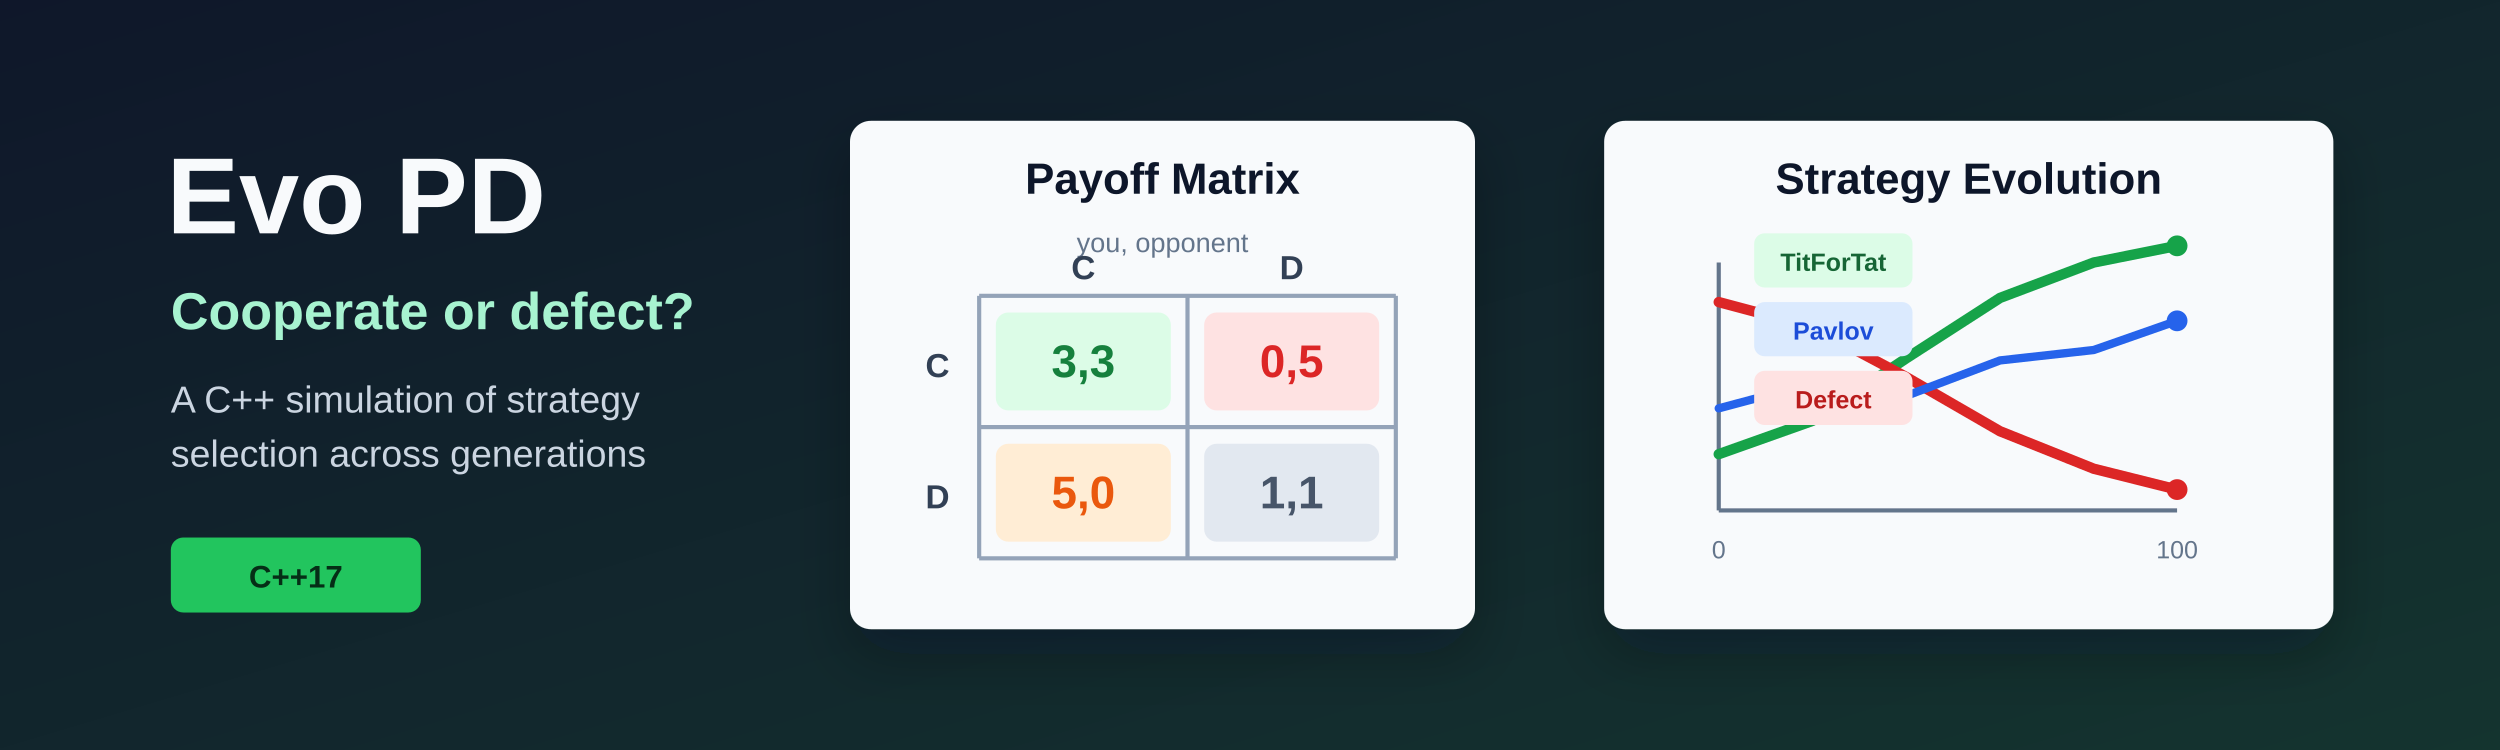
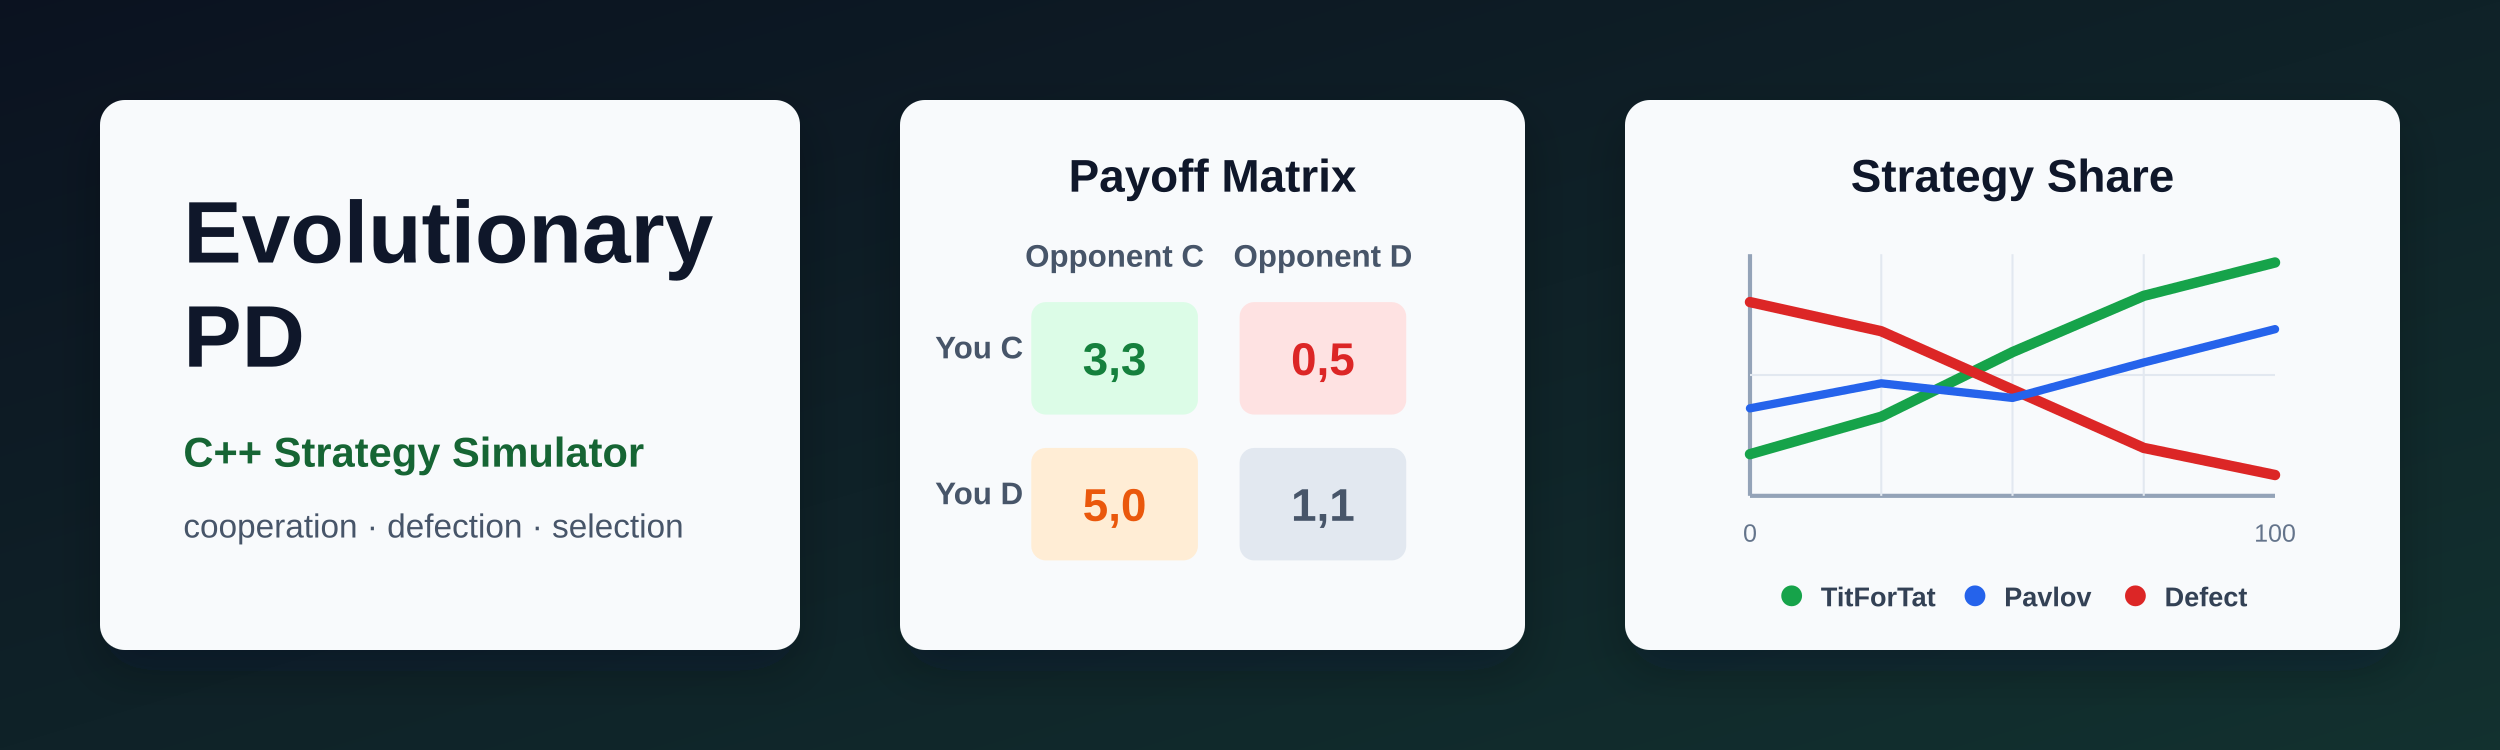
<svg xmlns="http://www.w3.org/2000/svg" width="1200" height="360" viewBox="0 0 1200 360" role="img" aria-labelledby="title desc">
  <defs>
-     <linearGradient id="bg" x1="0" y1="0" x2="1" y2="1">
-       <stop offset="0%" stop-color="#0f172a" />
-       <stop offset="100%" stop-color="#14342f" />
+     <linearGradient id="background" x1="0" y1="0" x2="1" y2="1">
+       <stop offset="0%" stop-color="#0b1220" />
+       <stop offset="100%" stop-color="#12312f" />
    </linearGradient>
-     <filter id="shadow" x="-20%" y="-20%" width="140%" height="140%">
-       <feDropShadow dx="0" dy="12" stdDeviation="14" flood-color="#030712" flood-opacity="0.28" />
+     <filter id="cardShadow" x="-10%" y="-10%" width="120%" height="120%">
+       <feDropShadow dx="0" dy="10" stdDeviation="12" flood-color="#020617" flood-opacity="0.25" />
    </filter>
  </defs>
-   <rect width="1200" height="360" fill="url(#bg)" />
+   <rect width="1200" height="360" fill="url(#background)" />
  <g font-family="Segoe UI, Arial, sans-serif">
-     <text x="80" y="112" font-size="52" font-weight="760" fill="#f8fafc">Evo PD</text>
-     <text x="82" y="158" font-size="25" font-weight="650" fill="#a7f3d0">Cooperate or defect?</text>
-     <text x="82" y="198" font-size="18" fill="#cbd5e1">A C++ simulation of strategy</text>
-     <text x="82" y="224" font-size="18" fill="#cbd5e1">selection across generations</text>
-     <rect x="82" y="258" width="120" height="36" rx="6" fill="#22c55e" />
-     <text x="142" y="282" text-anchor="middle" font-size="15" font-weight="700" fill="#052e16">C++17</text>
+     <rect x="48" y="48" width="336" height="264" rx="12" fill="#f8fafc" filter="url(#cardShadow)" />
+     <text x="88" y="126" font-size="42" font-weight="760" fill="#0f172a">Evolutionary</text>
+     <text x="88" y="176" font-size="42" font-weight="760" fill="#0f172a">PD</text>
+     <text x="88" y="224" font-size="20" font-weight="650" fill="#166534">C++ Strategy Simulator</text>
+     <text x="88" y="258" font-size="16" fill="#475569">cooperation · defection · selection</text>
  </g>
-   <g filter="url(#shadow)" font-family="Segoe UI, Arial, sans-serif">
-     <rect x="408" y="58" width="300" height="244" rx="10" fill="#f8fafc" />
-     <text x="558" y="93" text-anchor="middle" font-size="21" font-weight="750" fill="#0f172a">Payoff Matrix</text>
-     <text x="558" y="121" text-anchor="middle" font-size="13" fill="#64748b">you, opponent</text>
-     <line x1="470" y1="142" x2="670" y2="142" stroke="#94a3b8" stroke-width="2" />
-     <line x1="470" y1="142" x2="470" y2="268" stroke="#94a3b8" stroke-width="2" />
-     <line x1="570" y1="142" x2="570" y2="268" stroke="#94a3b8" stroke-width="2" />
-     <line x1="670" y1="142" x2="670" y2="268" stroke="#94a3b8" stroke-width="2" />
-     <line x1="470" y1="205" x2="670" y2="205" stroke="#94a3b8" stroke-width="2" />
-     <line x1="470" y1="268" x2="670" y2="268" stroke="#94a3b8" stroke-width="2" />
-     <text x="520" y="134" text-anchor="middle" font-size="16" font-weight="700" fill="#334155">C</text>
-     <text x="620" y="134" text-anchor="middle" font-size="16" font-weight="700" fill="#334155">D</text>
-     <text x="450" y="181" text-anchor="middle" font-size="16" font-weight="700" fill="#334155">C</text>
-     <text x="450" y="244" text-anchor="middle" font-size="16" font-weight="700" fill="#334155">D</text>
-     <rect x="478" y="150" width="84" height="47" rx="6" fill="#dcfce7" />
-     <rect x="578" y="150" width="84" height="47" rx="6" fill="#fee2e2" />
-     <rect x="478" y="213" width="84" height="47" rx="6" fill="#ffedd5" />
-     <rect x="578" y="213" width="84" height="47" rx="6" fill="#e2e8f0" />
-     <text x="520" y="181" text-anchor="middle" font-size="22" font-weight="750" fill="#15803d">3,3</text>
-     <text x="620" y="181" text-anchor="middle" font-size="22" font-weight="750" fill="#dc2626">0,5</text>
-     <text x="520" y="244" text-anchor="middle" font-size="22" font-weight="750" fill="#ea580c">5,0</text>
-     <text x="620" y="244" text-anchor="middle" font-size="22" font-weight="750" fill="#475569">1,1</text>
+   <g font-family="Segoe UI, Arial, sans-serif">
+     <rect x="432" y="48" width="300" height="264" rx="12" fill="#f8fafc" filter="url(#cardShadow)" />
+     <text x="582" y="92" text-anchor="middle" font-size="22" font-weight="750" fill="#0f172a">Payoff Matrix</text>
+     <text x="535" y="128" text-anchor="middle" font-size="15" font-weight="700" fill="#475569">Opponent C</text>
+     <text x="635" y="128" text-anchor="middle" font-size="15" font-weight="700" fill="#475569">Opponent D</text>
+     <text x="470" y="172" text-anchor="middle" font-size="15" font-weight="700" fill="#475569">You C</text>
+     <text x="470" y="242" text-anchor="middle" font-size="15" font-weight="700" fill="#475569">You D</text>
+     <rect x="495" y="145" width="80" height="54" rx="7" fill="#dcfce7" />
+     <rect x="595" y="145" width="80" height="54" rx="7" fill="#fee2e2" />
+     <rect x="495" y="215" width="80" height="54" rx="7" fill="#ffedd5" />
+     <rect x="595" y="215" width="80" height="54" rx="7" fill="#e2e8f0" />
+     <text x="535" y="180" text-anchor="middle" font-size="22" font-weight="760" fill="#15803d">3,3</text>
+     <text x="635" y="180" text-anchor="middle" font-size="22" font-weight="760" fill="#dc2626">0,5</text>
+     <text x="535" y="250" text-anchor="middle" font-size="22" font-weight="760" fill="#ea580c">5,0</text>
+     <text x="635" y="250" text-anchor="middle" font-size="22" font-weight="760" fill="#475569">1,1</text>
  </g>
-   <g filter="url(#shadow)" font-family="Segoe UI, Arial, sans-serif">
-     <rect x="770" y="58" width="350" height="244" rx="10" fill="#f8fafc" />
-     <text x="945" y="93" text-anchor="middle" font-size="21" font-weight="750" fill="#0f172a">Strategy Evolution</text>
-     <line x1="825" y1="245" x2="1045" y2="245" stroke="#64748b" stroke-width="2" />
-     <line x1="825" y1="126" x2="825" y2="245" stroke="#64748b" stroke-width="2" />
-     <text x="825" y="268" text-anchor="middle" font-size="12" fill="#64748b">0</text>
-     <text x="1045" y="268" text-anchor="middle" font-size="12" fill="#64748b">100</text>
-     <polyline points="825,218 870,202 915,172 960,143 1005,126 1045,118" fill="none" stroke="#16a34a" stroke-width="5" stroke-linecap="round" stroke-linejoin="round" />
-     <polyline points="825,145 870,157 915,181 960,207 1005,225 1045,235" fill="none" stroke="#dc2626" stroke-width="5" stroke-linecap="round" stroke-linejoin="round" />
-     <polyline points="825,196 870,184 915,190 960,173 1005,168 1045,154" fill="none" stroke="#2563eb" stroke-width="4" stroke-linecap="round" stroke-linejoin="round" />
-     <circle cx="1045" cy="118" r="5" fill="#16a34a" />
-     <circle cx="1045" cy="235" r="5" fill="#dc2626" />
-     <circle cx="1045" cy="154" r="5" fill="#2563eb" />
-     <rect x="842" y="112" width="76" height="26" rx="5" fill="#dcfce7" />
-     <text x="880" y="130" text-anchor="middle" font-size="12" font-weight="700" fill="#166534">TitForTat</text>
-     <rect x="842" y="145" width="76" height="26" rx="5" fill="#dbeafe" />
-     <text x="880" y="163" text-anchor="middle" font-size="12" font-weight="700" fill="#1d4ed8">Pavlov</text>
-     <rect x="842" y="178" width="76" height="26" rx="5" fill="#fee2e2" />
-     <text x="880" y="196" text-anchor="middle" font-size="12" font-weight="700" fill="#b91c1c">Defect</text>
+   <g font-family="Segoe UI, Arial, sans-serif">
+     <rect x="780" y="48" width="372" height="264" rx="12" fill="#f8fafc" filter="url(#cardShadow)" />
+     <text x="966" y="92" text-anchor="middle" font-size="22" font-weight="750" fill="#0f172a">Strategy Share</text>
+     <line x1="840" y1="238" x2="1092" y2="238" stroke="#94a3b8" stroke-width="2" />
+     <line x1="840" y1="122" x2="840" y2="238" stroke="#94a3b8" stroke-width="2" />
+     <line x1="840" y1="180" x2="1092" y2="180" stroke="#e2e8f0" stroke-width="1" />
+     <line x1="903" y1="122" x2="903" y2="238" stroke="#e2e8f0" stroke-width="1" />
+     <line x1="966" y1="122" x2="966" y2="238" stroke="#e2e8f0" stroke-width="1" />
+     <line x1="1029" y1="122" x2="1029" y2="238" stroke="#e2e8f0" stroke-width="1" />
+     <polyline points="840,218 903,200 966,169 1029,142 1092,126" fill="none" stroke="#16a34a" stroke-width="5" stroke-linecap="round" stroke-linejoin="round" />
+     <polyline points="840,145 903,159 966,187 1029,215 1092,228" fill="none" stroke="#dc2626" stroke-width="5" stroke-linecap="round" stroke-linejoin="round" />
+     <polyline points="840,196 903,184 966,191 1029,174 1092,158" fill="none" stroke="#2563eb" stroke-width="4" stroke-linecap="round" stroke-linejoin="round" />
+     <text x="840" y="260" text-anchor="middle" font-size="12" fill="#64748b">0</text>
+     <text x="1092" y="260" text-anchor="middle" font-size="12" fill="#64748b">100</text>
+     <circle cx="860" cy="286" r="5" fill="#16a34a" />
+     <text x="874" y="291" font-size="13" font-weight="650" fill="#334155">TitForTat</text>
+     <circle cx="948" cy="286" r="5" fill="#2563eb" />
+     <text x="962" y="291" font-size="13" font-weight="650" fill="#334155">Pavlov</text>
+     <circle cx="1025" cy="286" r="5" fill="#dc2626" />
+     <text x="1039" y="291" font-size="13" font-weight="650" fill="#334155">Defect</text>
  </g>
</svg>
